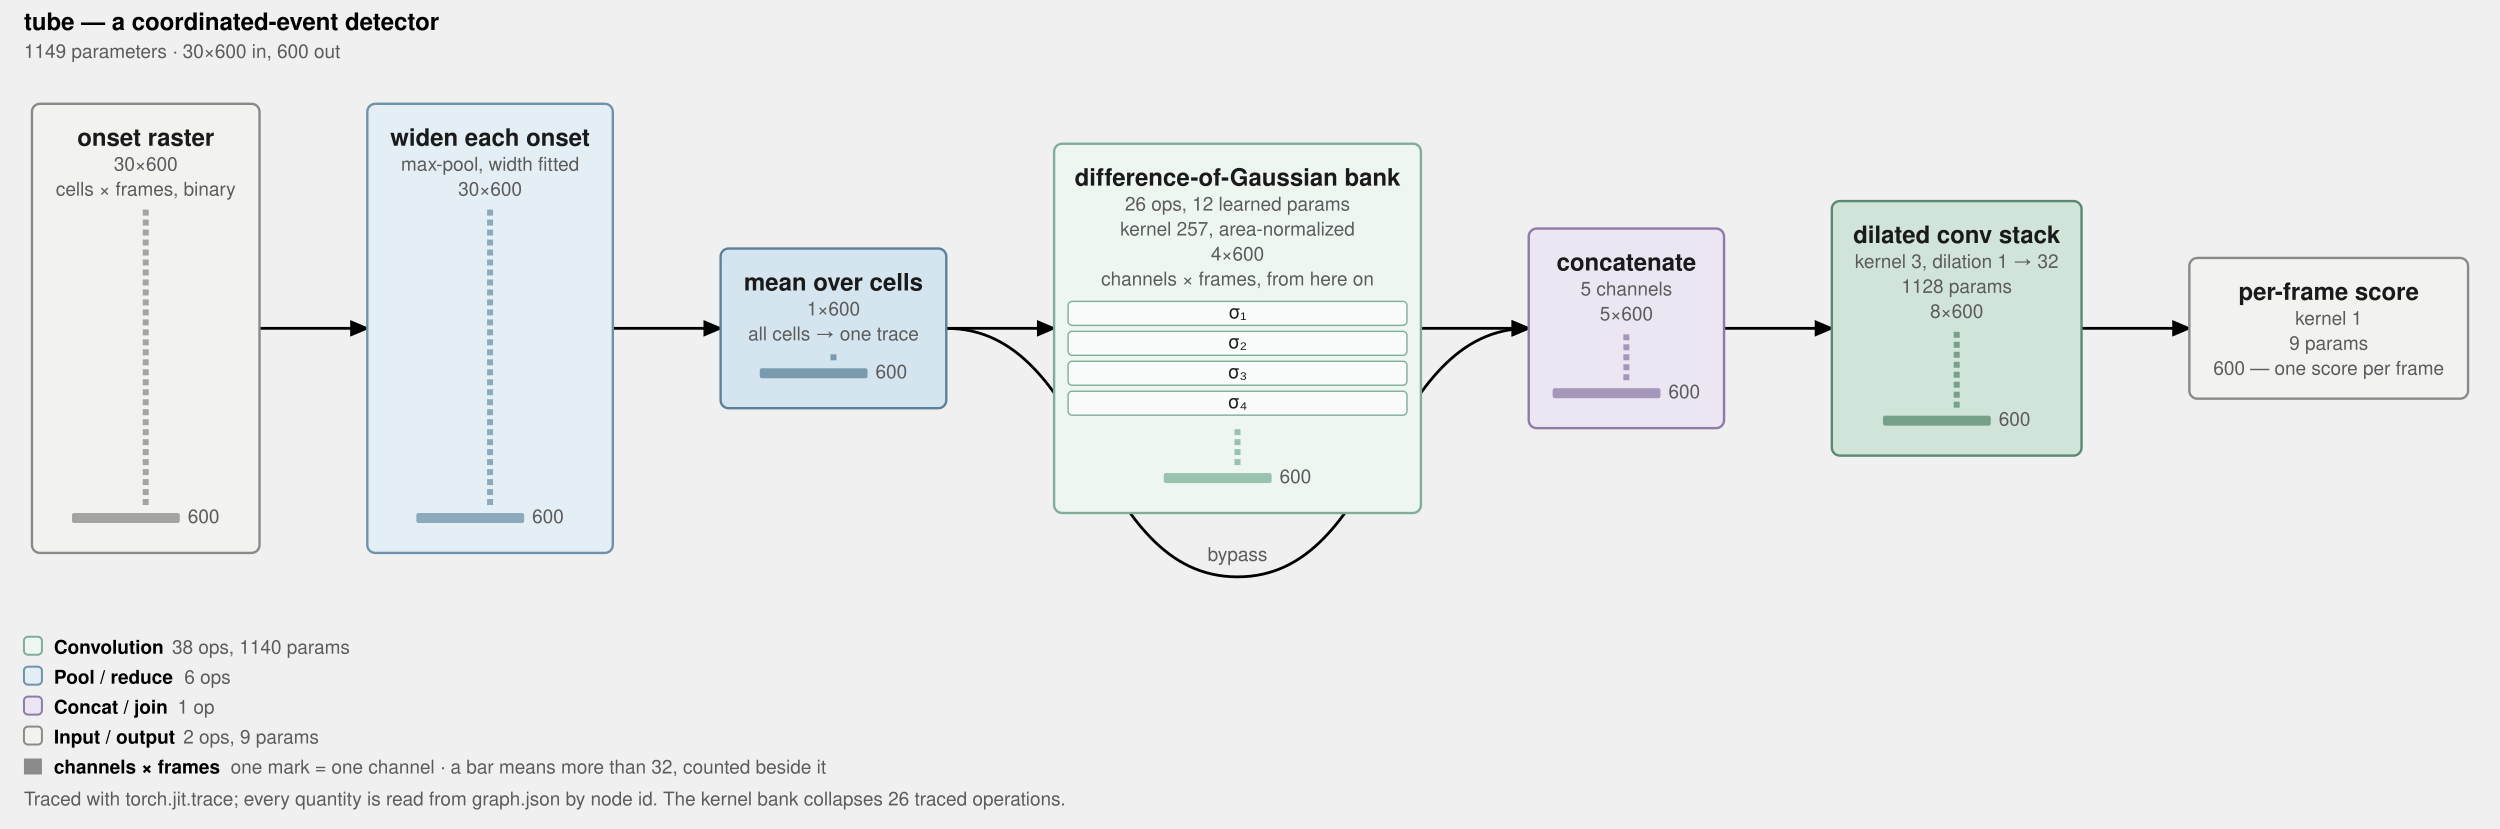
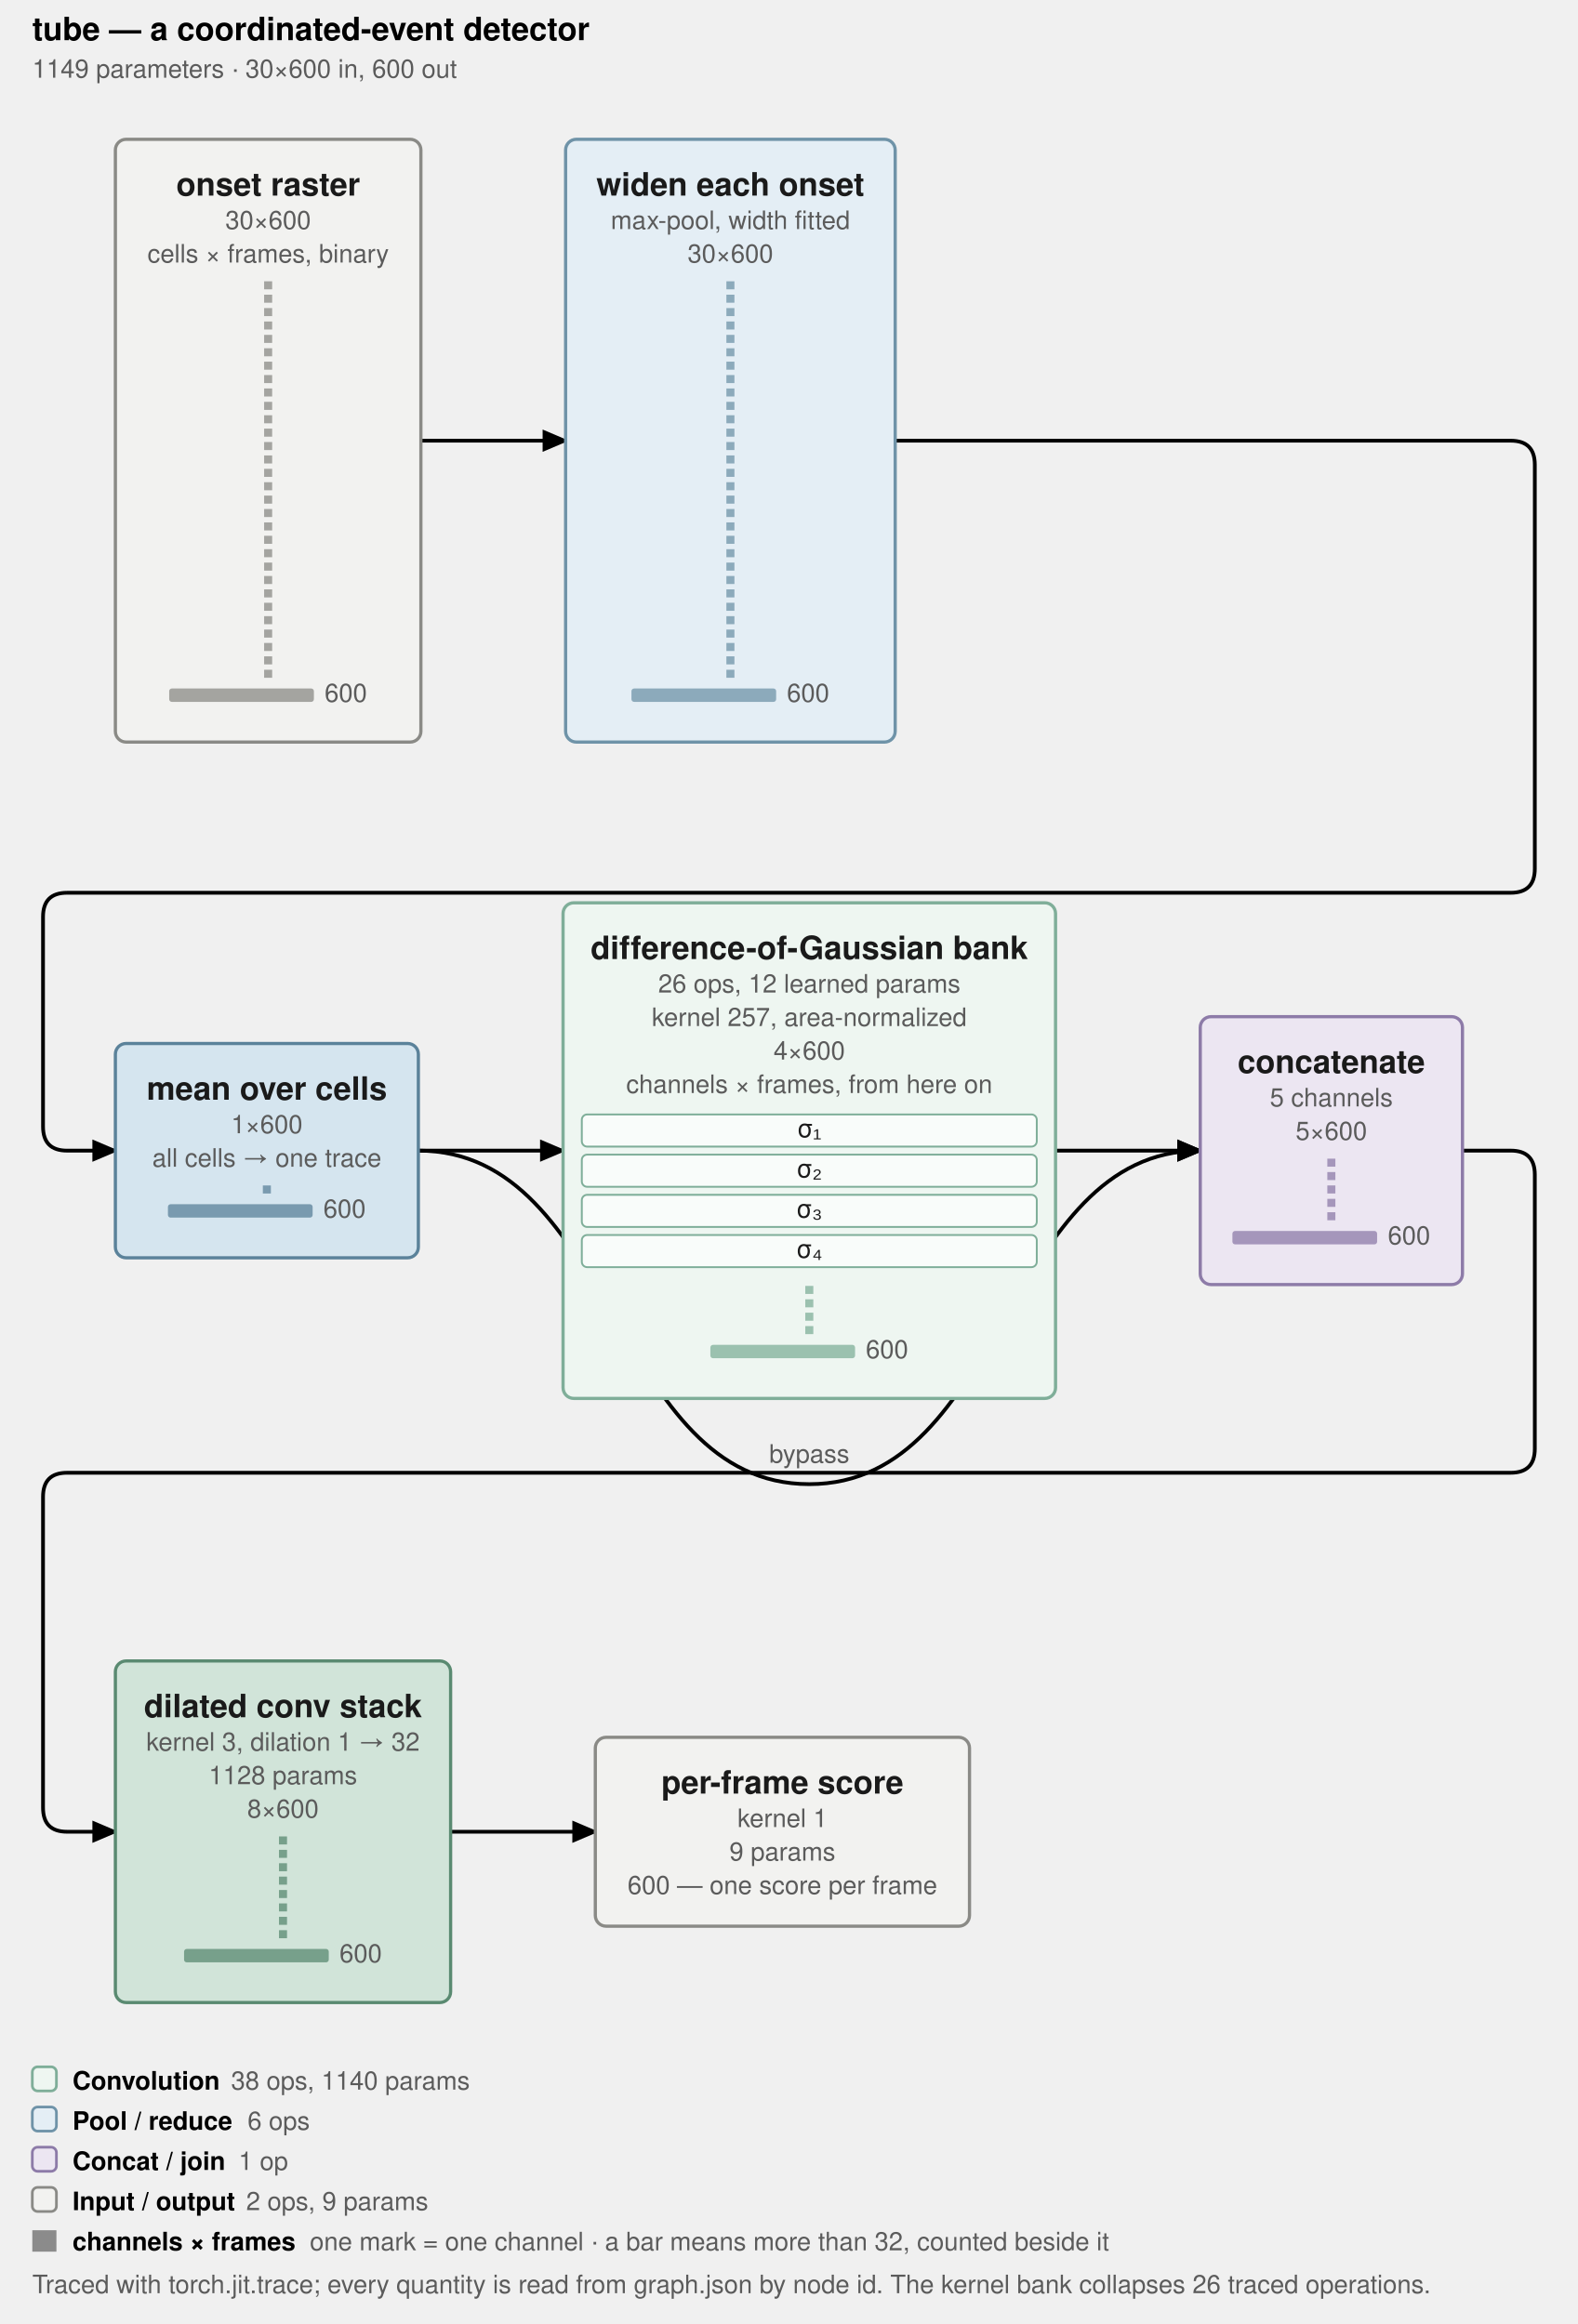
- <svg xmlns="http://www.w3.org/2000/svg" class="draughtsman" role="img" aria-label="tube — a coordinated-event detector" viewBox="0 0 1252.42 414.99" width="1252.42" height="414.99">
+ <svg xmlns="http://www.w3.org/2000/svg" class="draughtsman" role="img" aria-label="tube — a coordinated-event detector" viewBox="0 0 588.69 867.5" width="6in" height="8.84in">
  <defs>
    <marker id="ds-arrow" viewBox="0 0 8 8" refX="7" refY="4" markerWidth="7" markerHeight="7" orient="auto-start-reverse">
      <path d="M0 0.6 L8 4 L0 7.4 Z" style="fill:currentColor" />
    </marker>
  </defs>
  <text class="ds-title" x="12" y="15" style="font-family:'Helvetica Neue', Helvetica, Arial, sans-serif;font-size:12.0px;font-weight:600;fill:currentColor">tube — a coordinated-event detector</text>
  <text class="ds-subtitle" x="12" y="29" style="font-family:'Helvetica Neue', Helvetica, Arial, sans-serif;font-size:9.5px;fill:currentColor;opacity:0.62">1149 parameters · 30×600 in, 600 out</text>
  <g class="ds-body" transform="translate(0 36)">
-     <path class="ds-edge ds-edge-solid" data-from="raster" data-to="widen" d="M130.01 128.5 C157.01 128.5 157.01 128.5 184.01 128.5" style="fill:none;stroke:currentColor;stroke-width:1.4" marker-end="url(#ds-arrow)" />
-     <path class="ds-edge ds-edge-solid" data-from="widen" data-to="mean" d="M307 128.5 C334 128.5 334 128.5 361 128.5" style="fill:none;stroke:currentColor;stroke-width:1.4" marker-end="url(#ds-arrow)" />
-     <path class="ds-edge ds-edge-solid" data-from="mean" data-to="concat" d="M474.06 128.5 C547.01 128.5 547.01 252.99 619.95 252.99 C692.9 252.99 692.9 128.49 765.84 128.49" style="fill:none;stroke:currentColor;stroke-width:1.4" marker-end="url(#ds-arrow)" />
-     <text class="ds-edge-label" x="619.96" y="244.99" text-anchor="middle" style="font-family:'Helvetica Neue', Helvetica, Arial, sans-serif;font-size:9.5px;fill:currentColor;opacity:0.62">bypass</text>
-     <path class="ds-edge ds-edge-solid" data-from="mean" data-to="dog" d="M474.06 128.5 C501.07 128.5 501.07 128.49 528.07 128.49" style="fill:none;stroke:currentColor;stroke-width:1.4" marker-end="url(#ds-arrow)" />
-     <path class="ds-edge ds-edge-solid" data-from="dog" data-to="concat" d="M711.84 128.49 C738.84 128.49 738.84 128.49 765.84 128.49" style="fill:none;stroke:currentColor;stroke-width:1.4" marker-end="url(#ds-arrow)" />
-     <path class="ds-edge ds-edge-solid" data-from="concat" data-to="head" d="M863.69 128.49 C890.69 128.49 890.69 128.48 917.69 128.48" style="fill:none;stroke:currentColor;stroke-width:1.4" marker-end="url(#ds-arrow)" />
-     <path class="ds-edge ds-edge-solid" data-from="head" data-to="score" d="M1042.79 128.48 C1069.79 128.48 1069.79 128.48 1096.79 128.48" style="fill:none;stroke:currentColor;stroke-width:1.4" marker-end="url(#ds-arrow)" />
+     <path class="ds-edge ds-edge-solid" data-from="raster" data-to="widen" d="M157.01 128.5 C184.01 128.5 184.01 128.5 211.01 128.5" style="fill:none;stroke:currentColor;stroke-width:1.4" marker-end="url(#ds-arrow)" />
+     <path class="ds-edge ds-edge-solid" data-from="widen" data-to="mean" d="M334 128.5 L563.69 128.5 Q572.69 128.5 572.69 137.5 L572.69 288.25 Q572.69 297.25 563.69 297.25 L25 297.25 Q16 297.25 16 306.25 L16 384.51 Q16 393.51 25 393.51 L43 393.51" style="fill:none;stroke:currentColor;stroke-width:1.4" marker-end="url(#ds-arrow)" />
+     <path class="ds-edge ds-edge-solid" data-from="mean" data-to="concat" d="M156.06 393.51 C229.01 393.51 229.01 518 301.95 518 C374.9 518 374.9 393.5 447.84 393.5" style="fill:none;stroke:currentColor;stroke-width:1.4" marker-end="url(#ds-arrow)" />
+     <text class="ds-edge-label" x="301.96" y="510" text-anchor="middle" style="font-family:'Helvetica Neue', Helvetica, Arial, sans-serif;font-size:9.5px;fill:currentColor;opacity:0.62">bypass</text>
+     <path class="ds-edge ds-edge-solid" data-from="mean" data-to="dog" d="M156.06 393.51 C183.06 393.51 183.06 393.5 210.06 393.5" style="fill:none;stroke:currentColor;stroke-width:1.4" marker-end="url(#ds-arrow)" />
+     <path class="ds-edge ds-edge-solid" data-from="dog" data-to="concat" d="M393.84 393.5 C420.84 393.5 420.84 393.5 447.84 393.5" style="fill:none;stroke:currentColor;stroke-width:1.4" marker-end="url(#ds-arrow)" />
+     <path class="ds-edge ds-edge-solid" data-from="concat" data-to="head" d="M545.69 393.5 L563.69 393.5 Q572.69 393.5 572.69 402.5 L572.69 504.75 Q572.69 513.75 563.69 513.75 L25 513.75 Q16 513.75 16 522.75 L16 638.75 Q16 647.75 25 647.75 L43 647.75" style="fill:none;stroke:currentColor;stroke-width:1.4" marker-end="url(#ds-arrow)" />
+     <path class="ds-edge ds-edge-solid" data-from="head" data-to="score" d="M168.1 647.75 C195.1 647.75 195.1 647.75 222.1 647.75" style="fill:none;stroke:currentColor;stroke-width:1.4" marker-end="url(#ds-arrow)" />
    <g class="ds-stage ds-kind-input" data-stage="raster">
-       <rect x="16" y="16" width="114.01" height="225" rx="4" style="fill:#f2f2f0;stroke:#8a8a86;stroke-width:1.2" />
-       <text x="73.01" y="37" text-anchor="middle" style="font-family:'Helvetica Neue', Helvetica, Arial, sans-serif;font-size:12.0px;font-weight:600;fill:#1a1a1a">onset raster</text>
-       <text x="73.01" y="49.5" text-anchor="middle" style="font-family:'Helvetica Neue', Helvetica, Arial, sans-serif;font-size:9.5px;fill:#5b5b5b">30×600</text>
-       <text x="73.01" y="62" text-anchor="middle" style="font-family:'Helvetica Neue', Helvetica, Arial, sans-serif;font-size:9.5px;fill:#5b5b5b">cells × frames, binary</text>
-       <rect class="ds-mark" x="71.51" y="69" width="3" height="3" style="fill:#8a8a86;fill-opacity:0.75" />
-       <rect class="ds-mark" x="71.51" y="74" width="3" height="3" style="fill:#8a8a86;fill-opacity:0.75" />
-       <rect class="ds-mark" x="71.51" y="79" width="3" height="3" style="fill:#8a8a86;fill-opacity:0.75" />
-       <rect class="ds-mark" x="71.51" y="84" width="3" height="3" style="fill:#8a8a86;fill-opacity:0.75" />
-       <rect class="ds-mark" x="71.51" y="89" width="3" height="3" style="fill:#8a8a86;fill-opacity:0.75" />
-       <rect class="ds-mark" x="71.51" y="94" width="3" height="3" style="fill:#8a8a86;fill-opacity:0.75" />
-       <rect class="ds-mark" x="71.51" y="99" width="3" height="3" style="fill:#8a8a86;fill-opacity:0.75" />
-       <rect class="ds-mark" x="71.51" y="104" width="3" height="3" style="fill:#8a8a86;fill-opacity:0.75" />
-       <rect class="ds-mark" x="71.51" y="109" width="3" height="3" style="fill:#8a8a86;fill-opacity:0.75" />
-       <rect class="ds-mark" x="71.51" y="114" width="3" height="3" style="fill:#8a8a86;fill-opacity:0.75" />
-       <rect class="ds-mark" x="71.51" y="119" width="3" height="3" style="fill:#8a8a86;fill-opacity:0.75" />
-       <rect class="ds-mark" x="71.51" y="124" width="3" height="3" style="fill:#8a8a86;fill-opacity:0.75" />
-       <rect class="ds-mark" x="71.51" y="129" width="3" height="3" style="fill:#8a8a86;fill-opacity:0.75" />
-       <rect class="ds-mark" x="71.51" y="134" width="3" height="3" style="fill:#8a8a86;fill-opacity:0.75" />
-       <rect class="ds-mark" x="71.51" y="139" width="3" height="3" style="fill:#8a8a86;fill-opacity:0.75" />
-       <rect class="ds-mark" x="71.51" y="144" width="3" height="3" style="fill:#8a8a86;fill-opacity:0.75" />
-       <rect class="ds-mark" x="71.51" y="149" width="3" height="3" style="fill:#8a8a86;fill-opacity:0.75" />
-       <rect class="ds-mark" x="71.51" y="154" width="3" height="3" style="fill:#8a8a86;fill-opacity:0.75" />
-       <rect class="ds-mark" x="71.51" y="159" width="3" height="3" style="fill:#8a8a86;fill-opacity:0.75" />
-       <rect class="ds-mark" x="71.51" y="164" width="3" height="3" style="fill:#8a8a86;fill-opacity:0.75" />
-       <rect class="ds-mark" x="71.51" y="169" width="3" height="3" style="fill:#8a8a86;fill-opacity:0.75" />
-       <rect class="ds-mark" x="71.51" y="174" width="3" height="3" style="fill:#8a8a86;fill-opacity:0.75" />
-       <rect class="ds-mark" x="71.51" y="179" width="3" height="3" style="fill:#8a8a86;fill-opacity:0.75" />
-       <rect class="ds-mark" x="71.51" y="184" width="3" height="3" style="fill:#8a8a86;fill-opacity:0.75" />
-       <rect class="ds-mark" x="71.51" y="189" width="3" height="3" style="fill:#8a8a86;fill-opacity:0.75" />
-       <rect class="ds-mark" x="71.51" y="194" width="3" height="3" style="fill:#8a8a86;fill-opacity:0.75" />
-       <rect class="ds-mark" x="71.51" y="199" width="3" height="3" style="fill:#8a8a86;fill-opacity:0.75" />
-       <rect class="ds-mark" x="71.51" y="204" width="3" height="3" style="fill:#8a8a86;fill-opacity:0.75" />
-       <rect class="ds-mark" x="71.51" y="209" width="3" height="3" style="fill:#8a8a86;fill-opacity:0.75" />
-       <rect class="ds-mark" x="71.51" y="214" width="3" height="3" style="fill:#8a8a86;fill-opacity:0.75" />
-       <rect class="ds-mark-bar" x="36.08" y="221" width="54" height="5" rx="1" style="fill:#8a8a86;fill-opacity:0.75" />
-       <text class="ds-mark-count" x="94.08" y="226" style="font-family:'Helvetica Neue', Helvetica, Arial, sans-serif;font-size:9.5px;fill:#5b5b5b">600</text>
+       <rect x="43" y="16" width="114.01" height="225" rx="4" style="fill:#f2f2f0;stroke:#8a8a86;stroke-width:1.2" />
+       <text x="100.01" y="37" text-anchor="middle" style="font-family:'Helvetica Neue', Helvetica, Arial, sans-serif;font-size:12.0px;font-weight:600;fill:#1a1a1a">onset raster</text>
+       <text x="100.01" y="49.5" text-anchor="middle" style="font-family:'Helvetica Neue', Helvetica, Arial, sans-serif;font-size:9.5px;fill:#5b5b5b">30×600</text>
+       <text x="100.01" y="62" text-anchor="middle" style="font-family:'Helvetica Neue', Helvetica, Arial, sans-serif;font-size:9.5px;fill:#5b5b5b">cells × frames, binary</text>
+       <rect class="ds-mark" x="98.51" y="69" width="3" height="3" style="fill:#8a8a86;fill-opacity:0.75" />
+       <rect class="ds-mark" x="98.51" y="74" width="3" height="3" style="fill:#8a8a86;fill-opacity:0.75" />
+       <rect class="ds-mark" x="98.51" y="79" width="3" height="3" style="fill:#8a8a86;fill-opacity:0.75" />
+       <rect class="ds-mark" x="98.51" y="84" width="3" height="3" style="fill:#8a8a86;fill-opacity:0.75" />
+       <rect class="ds-mark" x="98.51" y="89" width="3" height="3" style="fill:#8a8a86;fill-opacity:0.75" />
+       <rect class="ds-mark" x="98.51" y="94" width="3" height="3" style="fill:#8a8a86;fill-opacity:0.75" />
+       <rect class="ds-mark" x="98.51" y="99" width="3" height="3" style="fill:#8a8a86;fill-opacity:0.75" />
+       <rect class="ds-mark" x="98.51" y="104" width="3" height="3" style="fill:#8a8a86;fill-opacity:0.75" />
+       <rect class="ds-mark" x="98.51" y="109" width="3" height="3" style="fill:#8a8a86;fill-opacity:0.75" />
+       <rect class="ds-mark" x="98.51" y="114" width="3" height="3" style="fill:#8a8a86;fill-opacity:0.75" />
+       <rect class="ds-mark" x="98.51" y="119" width="3" height="3" style="fill:#8a8a86;fill-opacity:0.75" />
+       <rect class="ds-mark" x="98.51" y="124" width="3" height="3" style="fill:#8a8a86;fill-opacity:0.75" />
+       <rect class="ds-mark" x="98.51" y="129" width="3" height="3" style="fill:#8a8a86;fill-opacity:0.75" />
+       <rect class="ds-mark" x="98.51" y="134" width="3" height="3" style="fill:#8a8a86;fill-opacity:0.75" />
+       <rect class="ds-mark" x="98.51" y="139" width="3" height="3" style="fill:#8a8a86;fill-opacity:0.75" />
+       <rect class="ds-mark" x="98.51" y="144" width="3" height="3" style="fill:#8a8a86;fill-opacity:0.75" />
+       <rect class="ds-mark" x="98.51" y="149" width="3" height="3" style="fill:#8a8a86;fill-opacity:0.75" />
+       <rect class="ds-mark" x="98.51" y="154" width="3" height="3" style="fill:#8a8a86;fill-opacity:0.75" />
+       <rect class="ds-mark" x="98.51" y="159" width="3" height="3" style="fill:#8a8a86;fill-opacity:0.75" />
+       <rect class="ds-mark" x="98.51" y="164" width="3" height="3" style="fill:#8a8a86;fill-opacity:0.75" />
+       <rect class="ds-mark" x="98.51" y="169" width="3" height="3" style="fill:#8a8a86;fill-opacity:0.75" />
+       <rect class="ds-mark" x="98.51" y="174" width="3" height="3" style="fill:#8a8a86;fill-opacity:0.75" />
+       <rect class="ds-mark" x="98.51" y="179" width="3" height="3" style="fill:#8a8a86;fill-opacity:0.75" />
+       <rect class="ds-mark" x="98.51" y="184" width="3" height="3" style="fill:#8a8a86;fill-opacity:0.75" />
+       <rect class="ds-mark" x="98.51" y="189" width="3" height="3" style="fill:#8a8a86;fill-opacity:0.75" />
+       <rect class="ds-mark" x="98.51" y="194" width="3" height="3" style="fill:#8a8a86;fill-opacity:0.75" />
+       <rect class="ds-mark" x="98.51" y="199" width="3" height="3" style="fill:#8a8a86;fill-opacity:0.75" />
+       <rect class="ds-mark" x="98.51" y="204" width="3" height="3" style="fill:#8a8a86;fill-opacity:0.75" />
+       <rect class="ds-mark" x="98.51" y="209" width="3" height="3" style="fill:#8a8a86;fill-opacity:0.75" />
+       <rect class="ds-mark" x="98.51" y="214" width="3" height="3" style="fill:#8a8a86;fill-opacity:0.75" />
+       <rect class="ds-mark-bar" x="63.08" y="221" width="54" height="5" rx="1" style="fill:#8a8a86;fill-opacity:0.75" />
+       <text class="ds-mark-count" x="121.08" y="226" style="font-family:'Helvetica Neue', Helvetica, Arial, sans-serif;font-size:9.5px;fill:#5b5b5b">600</text>
    </g>
    <g class="ds-stage ds-kind-pool" data-stage="widen">
-       <rect x="184.01" y="16" width="122.99" height="225" rx="4" style="fill:#e4eef5;stroke:#6f93a8;stroke-width:1.2" />
-       <text x="245.51" y="37" text-anchor="middle" style="font-family:'Helvetica Neue', Helvetica, Arial, sans-serif;font-size:12.0px;font-weight:600;fill:#1a1a1a">widen each onset</text>
-       <text x="245.51" y="49.5" text-anchor="middle" style="font-family:'Helvetica Neue', Helvetica, Arial, sans-serif;font-size:9.5px;fill:#5b5b5b">max-pool, width fitted</text>
-       <text x="245.51" y="62" text-anchor="middle" style="font-family:'Helvetica Neue', Helvetica, Arial, sans-serif;font-size:9.5px;fill:#5b5b5b">30×600</text>
-       <rect class="ds-mark" x="244.01" y="69" width="3" height="3" style="fill:#6f93a8;fill-opacity:0.75" />
-       <rect class="ds-mark" x="244.01" y="74" width="3" height="3" style="fill:#6f93a8;fill-opacity:0.75" />
-       <rect class="ds-mark" x="244.01" y="79" width="3" height="3" style="fill:#6f93a8;fill-opacity:0.75" />
-       <rect class="ds-mark" x="244.01" y="84" width="3" height="3" style="fill:#6f93a8;fill-opacity:0.75" />
-       <rect class="ds-mark" x="244.01" y="89" width="3" height="3" style="fill:#6f93a8;fill-opacity:0.75" />
-       <rect class="ds-mark" x="244.01" y="94" width="3" height="3" style="fill:#6f93a8;fill-opacity:0.75" />
-       <rect class="ds-mark" x="244.01" y="99" width="3" height="3" style="fill:#6f93a8;fill-opacity:0.75" />
-       <rect class="ds-mark" x="244.01" y="104" width="3" height="3" style="fill:#6f93a8;fill-opacity:0.75" />
-       <rect class="ds-mark" x="244.01" y="109" width="3" height="3" style="fill:#6f93a8;fill-opacity:0.75" />
-       <rect class="ds-mark" x="244.01" y="114" width="3" height="3" style="fill:#6f93a8;fill-opacity:0.75" />
-       <rect class="ds-mark" x="244.01" y="119" width="3" height="3" style="fill:#6f93a8;fill-opacity:0.75" />
-       <rect class="ds-mark" x="244.01" y="124" width="3" height="3" style="fill:#6f93a8;fill-opacity:0.75" />
-       <rect class="ds-mark" x="244.01" y="129" width="3" height="3" style="fill:#6f93a8;fill-opacity:0.75" />
-       <rect class="ds-mark" x="244.01" y="134" width="3" height="3" style="fill:#6f93a8;fill-opacity:0.75" />
-       <rect class="ds-mark" x="244.01" y="139" width="3" height="3" style="fill:#6f93a8;fill-opacity:0.75" />
-       <rect class="ds-mark" x="244.01" y="144" width="3" height="3" style="fill:#6f93a8;fill-opacity:0.75" />
-       <rect class="ds-mark" x="244.01" y="149" width="3" height="3" style="fill:#6f93a8;fill-opacity:0.75" />
-       <rect class="ds-mark" x="244.01" y="154" width="3" height="3" style="fill:#6f93a8;fill-opacity:0.75" />
-       <rect class="ds-mark" x="244.01" y="159" width="3" height="3" style="fill:#6f93a8;fill-opacity:0.75" />
-       <rect class="ds-mark" x="244.01" y="164" width="3" height="3" style="fill:#6f93a8;fill-opacity:0.75" />
-       <rect class="ds-mark" x="244.01" y="169" width="3" height="3" style="fill:#6f93a8;fill-opacity:0.75" />
-       <rect class="ds-mark" x="244.01" y="174" width="3" height="3" style="fill:#6f93a8;fill-opacity:0.75" />
-       <rect class="ds-mark" x="244.01" y="179" width="3" height="3" style="fill:#6f93a8;fill-opacity:0.75" />
-       <rect class="ds-mark" x="244.01" y="184" width="3" height="3" style="fill:#6f93a8;fill-opacity:0.75" />
-       <rect class="ds-mark" x="244.01" y="189" width="3" height="3" style="fill:#6f93a8;fill-opacity:0.75" />
-       <rect class="ds-mark" x="244.01" y="194" width="3" height="3" style="fill:#6f93a8;fill-opacity:0.75" />
-       <rect class="ds-mark" x="244.01" y="199" width="3" height="3" style="fill:#6f93a8;fill-opacity:0.75" />
-       <rect class="ds-mark" x="244.01" y="204" width="3" height="3" style="fill:#6f93a8;fill-opacity:0.75" />
-       <rect class="ds-mark" x="244.01" y="209" width="3" height="3" style="fill:#6f93a8;fill-opacity:0.75" />
-       <rect class="ds-mark" x="244.01" y="214" width="3" height="3" style="fill:#6f93a8;fill-opacity:0.75" />
-       <rect class="ds-mark-bar" x="208.58" y="221" width="54" height="5" rx="1" style="fill:#6f93a8;fill-opacity:0.75" />
-       <text class="ds-mark-count" x="266.58" y="226" style="font-family:'Helvetica Neue', Helvetica, Arial, sans-serif;font-size:9.5px;fill:#5b5b5b">600</text>
+       <rect x="211.01" y="16" width="122.99" height="225" rx="4" style="fill:#e4eef5;stroke:#6f93a8;stroke-width:1.2" />
+       <text x="272.51" y="37" text-anchor="middle" style="font-family:'Helvetica Neue', Helvetica, Arial, sans-serif;font-size:12.0px;font-weight:600;fill:#1a1a1a">widen each onset</text>
+       <text x="272.51" y="49.5" text-anchor="middle" style="font-family:'Helvetica Neue', Helvetica, Arial, sans-serif;font-size:9.5px;fill:#5b5b5b">max-pool, width fitted</text>
+       <text x="272.51" y="62" text-anchor="middle" style="font-family:'Helvetica Neue', Helvetica, Arial, sans-serif;font-size:9.5px;fill:#5b5b5b">30×600</text>
+       <rect class="ds-mark" x="271.01" y="69" width="3" height="3" style="fill:#6f93a8;fill-opacity:0.75" />
+       <rect class="ds-mark" x="271.01" y="74" width="3" height="3" style="fill:#6f93a8;fill-opacity:0.75" />
+       <rect class="ds-mark" x="271.01" y="79" width="3" height="3" style="fill:#6f93a8;fill-opacity:0.75" />
+       <rect class="ds-mark" x="271.01" y="84" width="3" height="3" style="fill:#6f93a8;fill-opacity:0.75" />
+       <rect class="ds-mark" x="271.01" y="89" width="3" height="3" style="fill:#6f93a8;fill-opacity:0.75" />
+       <rect class="ds-mark" x="271.01" y="94" width="3" height="3" style="fill:#6f93a8;fill-opacity:0.75" />
+       <rect class="ds-mark" x="271.01" y="99" width="3" height="3" style="fill:#6f93a8;fill-opacity:0.75" />
+       <rect class="ds-mark" x="271.01" y="104" width="3" height="3" style="fill:#6f93a8;fill-opacity:0.75" />
+       <rect class="ds-mark" x="271.01" y="109" width="3" height="3" style="fill:#6f93a8;fill-opacity:0.75" />
+       <rect class="ds-mark" x="271.01" y="114" width="3" height="3" style="fill:#6f93a8;fill-opacity:0.75" />
+       <rect class="ds-mark" x="271.01" y="119" width="3" height="3" style="fill:#6f93a8;fill-opacity:0.75" />
+       <rect class="ds-mark" x="271.01" y="124" width="3" height="3" style="fill:#6f93a8;fill-opacity:0.75" />
+       <rect class="ds-mark" x="271.01" y="129" width="3" height="3" style="fill:#6f93a8;fill-opacity:0.75" />
+       <rect class="ds-mark" x="271.01" y="134" width="3" height="3" style="fill:#6f93a8;fill-opacity:0.75" />
+       <rect class="ds-mark" x="271.01" y="139" width="3" height="3" style="fill:#6f93a8;fill-opacity:0.75" />
+       <rect class="ds-mark" x="271.01" y="144" width="3" height="3" style="fill:#6f93a8;fill-opacity:0.75" />
+       <rect class="ds-mark" x="271.01" y="149" width="3" height="3" style="fill:#6f93a8;fill-opacity:0.75" />
+       <rect class="ds-mark" x="271.01" y="154" width="3" height="3" style="fill:#6f93a8;fill-opacity:0.75" />
+       <rect class="ds-mark" x="271.01" y="159" width="3" height="3" style="fill:#6f93a8;fill-opacity:0.75" />
+       <rect class="ds-mark" x="271.01" y="164" width="3" height="3" style="fill:#6f93a8;fill-opacity:0.75" />
+       <rect class="ds-mark" x="271.01" y="169" width="3" height="3" style="fill:#6f93a8;fill-opacity:0.75" />
+       <rect class="ds-mark" x="271.01" y="174" width="3" height="3" style="fill:#6f93a8;fill-opacity:0.75" />
+       <rect class="ds-mark" x="271.01" y="179" width="3" height="3" style="fill:#6f93a8;fill-opacity:0.75" />
+       <rect class="ds-mark" x="271.01" y="184" width="3" height="3" style="fill:#6f93a8;fill-opacity:0.75" />
+       <rect class="ds-mark" x="271.01" y="189" width="3" height="3" style="fill:#6f93a8;fill-opacity:0.75" />
+       <rect class="ds-mark" x="271.01" y="194" width="3" height="3" style="fill:#6f93a8;fill-opacity:0.75" />
+       <rect class="ds-mark" x="271.01" y="199" width="3" height="3" style="fill:#6f93a8;fill-opacity:0.75" />
+       <rect class="ds-mark" x="271.01" y="204" width="3" height="3" style="fill:#6f93a8;fill-opacity:0.75" />
+       <rect class="ds-mark" x="271.01" y="209" width="3" height="3" style="fill:#6f93a8;fill-opacity:0.75" />
+       <rect class="ds-mark" x="271.01" y="214" width="3" height="3" style="fill:#6f93a8;fill-opacity:0.75" />
+       <rect class="ds-mark-bar" x="235.58" y="221" width="54" height="5" rx="1" style="fill:#6f93a8;fill-opacity:0.75" />
+       <text class="ds-mark-count" x="293.58" y="226" style="font-family:'Helvetica Neue', Helvetica, Arial, sans-serif;font-size:9.5px;fill:#5b5b5b">600</text>
    </g>
    <g class="ds-stage ds-kind-reduce" data-stage="mean">
-       <rect x="361" y="88.5" width="113.06" height="80" rx="4" style="fill:#d5e5ef;stroke:#5b829a;stroke-width:1.2" />
-       <text x="417.53" y="109.5" text-anchor="middle" style="font-family:'Helvetica Neue', Helvetica, Arial, sans-serif;font-size:12.0px;font-weight:600;fill:#1a1a1a">mean over cells</text>
-       <text x="417.53" y="122" text-anchor="middle" style="font-family:'Helvetica Neue', Helvetica, Arial, sans-serif;font-size:9.5px;fill:#5b5b5b">1×600</text>
-       <text x="417.53" y="134.5" text-anchor="middle" style="font-family:'Helvetica Neue', Helvetica, Arial, sans-serif;font-size:9.5px;fill:#5b5b5b">all cells → one trace</text>
-       <rect class="ds-mark" x="416.03" y="141.5" width="3" height="3" style="fill:#5b829a;fill-opacity:0.75" />
-       <rect class="ds-mark-bar" x="380.61" y="148.5" width="54" height="5" rx="1" style="fill:#5b829a;fill-opacity:0.75" />
-       <text class="ds-mark-count" x="438.61" y="153.5" style="font-family:'Helvetica Neue', Helvetica, Arial, sans-serif;font-size:9.5px;fill:#5b5b5b">600</text>
+       <rect x="43" y="353.51" width="113.06" height="80" rx="4" style="fill:#d5e5ef;stroke:#5b829a;stroke-width:1.2" />
+       <text x="99.53" y="374.51" text-anchor="middle" style="font-family:'Helvetica Neue', Helvetica, Arial, sans-serif;font-size:12.0px;font-weight:600;fill:#1a1a1a">mean over cells</text>
+       <text x="99.53" y="387.01" text-anchor="middle" style="font-family:'Helvetica Neue', Helvetica, Arial, sans-serif;font-size:9.5px;fill:#5b5b5b">1×600</text>
+       <text x="99.53" y="399.51" text-anchor="middle" style="font-family:'Helvetica Neue', Helvetica, Arial, sans-serif;font-size:9.5px;fill:#5b5b5b">all cells → one trace</text>
+       <rect class="ds-mark" x="98.03" y="406.51" width="3" height="3" style="fill:#5b829a;fill-opacity:0.75" />
+       <rect class="ds-mark-bar" x="62.61" y="413.51" width="54" height="5" rx="1" style="fill:#5b829a;fill-opacity:0.75" />
+       <text class="ds-mark-count" x="120.61" y="418.51" style="font-family:'Helvetica Neue', Helvetica, Arial, sans-serif;font-size:9.5px;fill:#5b5b5b">600</text>
    </g>
    <g class="ds-stage ds-kind-kernel" data-stage="dog">
-       <rect x="528.07" y="35.99" width="183.78" height="185" rx="4" style="fill:#eef6f1;stroke:#7fae99;stroke-width:1.2" />
-       <text x="619.95" y="56.99" text-anchor="middle" style="font-family:'Helvetica Neue', Helvetica, Arial, sans-serif;font-size:12.0px;font-weight:600;fill:#1a1a1a">difference-of-Gaussian bank</text>
-       <text x="619.95" y="69.49" text-anchor="middle" style="font-family:'Helvetica Neue', Helvetica, Arial, sans-serif;font-size:9.5px;fill:#5b5b5b">26 ops, 12 learned params</text>
-       <text x="619.95" y="81.99" text-anchor="middle" style="font-family:'Helvetica Neue', Helvetica, Arial, sans-serif;font-size:9.5px;fill:#5b5b5b">kernel 257, area-normalized</text>
-       <text x="619.95" y="94.49" text-anchor="middle" style="font-family:'Helvetica Neue', Helvetica, Arial, sans-serif;font-size:9.5px;fill:#5b5b5b">4×600</text>
-       <text x="619.95" y="106.99" text-anchor="middle" style="font-family:'Helvetica Neue', Helvetica, Arial, sans-serif;font-size:9.5px;fill:#5b5b5b">channels × frames, from here on</text>
-       <rect class="ds-lane" x="535.07" y="114.99" width="169.78" height="12" rx="2" style="fill:#ffffff;fill-opacity:0.62;stroke:#7fae99;stroke-width:0.7" />
-       <text x="619.95" y="123.49" text-anchor="middle" style="font-family:'Helvetica Neue', Helvetica, Arial, sans-serif;font-size:9.5px;fill:#1a1a1a">σ₁</text>
-       <rect class="ds-lane" x="535.07" y="129.99" width="169.78" height="12" rx="2" style="fill:#ffffff;fill-opacity:0.62;stroke:#7fae99;stroke-width:0.7" />
-       <text x="619.95" y="138.49" text-anchor="middle" style="font-family:'Helvetica Neue', Helvetica, Arial, sans-serif;font-size:9.5px;fill:#1a1a1a">σ₂</text>
-       <rect class="ds-lane" x="535.07" y="144.99" width="169.78" height="12" rx="2" style="fill:#ffffff;fill-opacity:0.62;stroke:#7fae99;stroke-width:0.7" />
-       <text x="619.95" y="153.49" text-anchor="middle" style="font-family:'Helvetica Neue', Helvetica, Arial, sans-serif;font-size:9.5px;fill:#1a1a1a">σ₃</text>
-       <rect class="ds-lane" x="535.07" y="159.99" width="169.78" height="12" rx="2" style="fill:#ffffff;fill-opacity:0.62;stroke:#7fae99;stroke-width:0.7" />
-       <text x="619.95" y="168.49" text-anchor="middle" style="font-family:'Helvetica Neue', Helvetica, Arial, sans-serif;font-size:9.5px;fill:#1a1a1a">σ₄</text>
-       <rect class="ds-mark" x="618.45" y="178.99" width="3" height="3" style="fill:#7fae99;fill-opacity:0.75" />
-       <rect class="ds-mark" x="618.45" y="183.99" width="3" height="3" style="fill:#7fae99;fill-opacity:0.75" />
-       <rect class="ds-mark" x="618.45" y="188.99" width="3" height="3" style="fill:#7fae99;fill-opacity:0.75" />
-       <rect class="ds-mark" x="618.45" y="193.99" width="3" height="3" style="fill:#7fae99;fill-opacity:0.75" />
-       <rect class="ds-mark-bar" x="583.03" y="200.99" width="54" height="5" rx="1" style="fill:#7fae99;fill-opacity:0.75" />
-       <text class="ds-mark-count" x="641.03" y="205.99" style="font-family:'Helvetica Neue', Helvetica, Arial, sans-serif;font-size:9.5px;fill:#5b5b5b">600</text>
+       <rect x="210.06" y="301" width="183.78" height="185" rx="4" style="fill:#eef6f1;stroke:#7fae99;stroke-width:1.2" />
+       <text x="301.95" y="322" text-anchor="middle" style="font-family:'Helvetica Neue', Helvetica, Arial, sans-serif;font-size:12.0px;font-weight:600;fill:#1a1a1a">difference-of-Gaussian bank</text>
+       <text x="301.95" y="334.5" text-anchor="middle" style="font-family:'Helvetica Neue', Helvetica, Arial, sans-serif;font-size:9.5px;fill:#5b5b5b">26 ops, 12 learned params</text>
+       <text x="301.95" y="347" text-anchor="middle" style="font-family:'Helvetica Neue', Helvetica, Arial, sans-serif;font-size:9.5px;fill:#5b5b5b">kernel 257, area-normalized</text>
+       <text x="301.95" y="359.5" text-anchor="middle" style="font-family:'Helvetica Neue', Helvetica, Arial, sans-serif;font-size:9.5px;fill:#5b5b5b">4×600</text>
+       <text x="301.95" y="372" text-anchor="middle" style="font-family:'Helvetica Neue', Helvetica, Arial, sans-serif;font-size:9.5px;fill:#5b5b5b">channels × frames, from here on</text>
+       <rect class="ds-lane" x="217.06" y="380" width="169.78" height="12" rx="2" style="fill:#ffffff;fill-opacity:0.62;stroke:#7fae99;stroke-width:0.7" />
+       <text x="301.95" y="388.5" text-anchor="middle" style="font-family:'Helvetica Neue', Helvetica, Arial, sans-serif;font-size:9.5px;fill:#1a1a1a">σ₁</text>
+       <rect class="ds-lane" x="217.06" y="395" width="169.78" height="12" rx="2" style="fill:#ffffff;fill-opacity:0.62;stroke:#7fae99;stroke-width:0.7" />
+       <text x="301.95" y="403.5" text-anchor="middle" style="font-family:'Helvetica Neue', Helvetica, Arial, sans-serif;font-size:9.5px;fill:#1a1a1a">σ₂</text>
+       <rect class="ds-lane" x="217.06" y="410" width="169.78" height="12" rx="2" style="fill:#ffffff;fill-opacity:0.62;stroke:#7fae99;stroke-width:0.7" />
+       <text x="301.95" y="418.5" text-anchor="middle" style="font-family:'Helvetica Neue', Helvetica, Arial, sans-serif;font-size:9.5px;fill:#1a1a1a">σ₃</text>
+       <rect class="ds-lane" x="217.06" y="425" width="169.78" height="12" rx="2" style="fill:#ffffff;fill-opacity:0.62;stroke:#7fae99;stroke-width:0.7" />
+       <text x="301.95" y="433.5" text-anchor="middle" style="font-family:'Helvetica Neue', Helvetica, Arial, sans-serif;font-size:9.5px;fill:#1a1a1a">σ₄</text>
+       <rect class="ds-mark" x="300.45" y="444" width="3" height="3" style="fill:#7fae99;fill-opacity:0.75" />
+       <rect class="ds-mark" x="300.45" y="449" width="3" height="3" style="fill:#7fae99;fill-opacity:0.75" />
+       <rect class="ds-mark" x="300.45" y="454" width="3" height="3" style="fill:#7fae99;fill-opacity:0.75" />
+       <rect class="ds-mark" x="300.45" y="459" width="3" height="3" style="fill:#7fae99;fill-opacity:0.75" />
+       <rect class="ds-mark-bar" x="265.03" y="466" width="54" height="5" rx="1" style="fill:#7fae99;fill-opacity:0.75" />
+       <text class="ds-mark-count" x="323.03" y="471" style="font-family:'Helvetica Neue', Helvetica, Arial, sans-serif;font-size:9.5px;fill:#5b5b5b">600</text>
    </g>
    <g class="ds-stage ds-kind-concat" data-stage="concat">
-       <rect x="765.84" y="78.49" width="97.85" height="100" rx="4" style="fill:#ece6f2;stroke:#8d7ba8;stroke-width:1.2" />
-       <text x="814.76" y="99.49" text-anchor="middle" style="font-family:'Helvetica Neue', Helvetica, Arial, sans-serif;font-size:12.0px;font-weight:600;fill:#1a1a1a">concatenate</text>
-       <text x="814.76" y="111.99" text-anchor="middle" style="font-family:'Helvetica Neue', Helvetica, Arial, sans-serif;font-size:9.5px;fill:#5b5b5b">5 channels</text>
-       <text x="814.76" y="124.49" text-anchor="middle" style="font-family:'Helvetica Neue', Helvetica, Arial, sans-serif;font-size:9.5px;fill:#5b5b5b">5×600</text>
-       <rect class="ds-mark" x="813.26" y="131.49" width="3" height="3" style="fill:#8d7ba8;fill-opacity:0.75" />
-       <rect class="ds-mark" x="813.26" y="136.49" width="3" height="3" style="fill:#8d7ba8;fill-opacity:0.75" />
-       <rect class="ds-mark" x="813.26" y="141.49" width="3" height="3" style="fill:#8d7ba8;fill-opacity:0.75" />
-       <rect class="ds-mark" x="813.26" y="146.49" width="3" height="3" style="fill:#8d7ba8;fill-opacity:0.75" />
-       <rect class="ds-mark" x="813.26" y="151.49" width="3" height="3" style="fill:#8d7ba8;fill-opacity:0.75" />
-       <rect class="ds-mark-bar" x="777.84" y="158.49" width="54" height="5" rx="1" style="fill:#8d7ba8;fill-opacity:0.75" />
-       <text class="ds-mark-count" x="835.84" y="163.49" style="font-family:'Helvetica Neue', Helvetica, Arial, sans-serif;font-size:9.5px;fill:#5b5b5b">600</text>
+       <rect x="447.84" y="343.5" width="97.85" height="100" rx="4" style="fill:#ece6f2;stroke:#8d7ba8;stroke-width:1.2" />
+       <text x="496.76" y="364.5" text-anchor="middle" style="font-family:'Helvetica Neue', Helvetica, Arial, sans-serif;font-size:12.0px;font-weight:600;fill:#1a1a1a">concatenate</text>
+       <text x="496.76" y="377" text-anchor="middle" style="font-family:'Helvetica Neue', Helvetica, Arial, sans-serif;font-size:9.5px;fill:#5b5b5b">5 channels</text>
+       <text x="496.76" y="389.5" text-anchor="middle" style="font-family:'Helvetica Neue', Helvetica, Arial, sans-serif;font-size:9.5px;fill:#5b5b5b">5×600</text>
+       <rect class="ds-mark" x="495.26" y="396.5" width="3" height="3" style="fill:#8d7ba8;fill-opacity:0.75" />
+       <rect class="ds-mark" x="495.26" y="401.5" width="3" height="3" style="fill:#8d7ba8;fill-opacity:0.75" />
+       <rect class="ds-mark" x="495.26" y="406.5" width="3" height="3" style="fill:#8d7ba8;fill-opacity:0.75" />
+       <rect class="ds-mark" x="495.26" y="411.5" width="3" height="3" style="fill:#8d7ba8;fill-opacity:0.75" />
+       <rect class="ds-mark" x="495.26" y="416.5" width="3" height="3" style="fill:#8d7ba8;fill-opacity:0.75" />
+       <rect class="ds-mark-bar" x="459.84" y="423.5" width="54" height="5" rx="1" style="fill:#8d7ba8;fill-opacity:0.75" />
+       <text class="ds-mark-count" x="517.84" y="428.5" style="font-family:'Helvetica Neue', Helvetica, Arial, sans-serif;font-size:9.5px;fill:#5b5b5b">600</text>
    </g>
    <g class="ds-stage ds-kind-stack" data-stage="head">
-       <rect x="917.69" y="64.73" width="125.1" height="127.5" rx="4" style="fill:#d1e4d9;stroke:#5a8a71;stroke-width:1.2" />
-       <text x="980.24" y="85.73" text-anchor="middle" style="font-family:'Helvetica Neue', Helvetica, Arial, sans-serif;font-size:12.0px;font-weight:600;fill:#1a1a1a">dilated conv stack</text>
-       <text x="980.24" y="98.23" text-anchor="middle" style="font-family:'Helvetica Neue', Helvetica, Arial, sans-serif;font-size:9.5px;fill:#5b5b5b">kernel 3, dilation 1 → 32</text>
-       <text x="980.24" y="110.73" text-anchor="middle" style="font-family:'Helvetica Neue', Helvetica, Arial, sans-serif;font-size:9.5px;fill:#5b5b5b">1128 params</text>
-       <text x="980.24" y="123.23" text-anchor="middle" style="font-family:'Helvetica Neue', Helvetica, Arial, sans-serif;font-size:9.5px;fill:#5b5b5b">8×600</text>
-       <rect class="ds-mark" x="978.74" y="130.23" width="3" height="3" style="fill:#5a8a71;fill-opacity:0.75" />
-       <rect class="ds-mark" x="978.74" y="135.23" width="3" height="3" style="fill:#5a8a71;fill-opacity:0.75" />
-       <rect class="ds-mark" x="978.74" y="140.23" width="3" height="3" style="fill:#5a8a71;fill-opacity:0.75" />
-       <rect class="ds-mark" x="978.74" y="145.23" width="3" height="3" style="fill:#5a8a71;fill-opacity:0.75" />
-       <rect class="ds-mark" x="978.74" y="150.23" width="3" height="3" style="fill:#5a8a71;fill-opacity:0.75" />
-       <rect class="ds-mark" x="978.74" y="155.23" width="3" height="3" style="fill:#5a8a71;fill-opacity:0.75" />
-       <rect class="ds-mark" x="978.74" y="160.23" width="3" height="3" style="fill:#5a8a71;fill-opacity:0.75" />
-       <rect class="ds-mark" x="978.74" y="165.23" width="3" height="3" style="fill:#5a8a71;fill-opacity:0.75" />
-       <rect class="ds-mark-bar" x="943.31" y="172.23" width="54" height="5" rx="1" style="fill:#5a8a71;fill-opacity:0.75" />
-       <text class="ds-mark-count" x="1001.31" y="177.23" style="font-family:'Helvetica Neue', Helvetica, Arial, sans-serif;font-size:9.5px;fill:#5b5b5b">600</text>
+       <rect x="43" y="584" width="125.1" height="127.5" rx="4" style="fill:#d1e4d9;stroke:#5a8a71;stroke-width:1.2" />
+       <text x="105.55" y="605" text-anchor="middle" style="font-family:'Helvetica Neue', Helvetica, Arial, sans-serif;font-size:12.0px;font-weight:600;fill:#1a1a1a">dilated conv stack</text>
+       <text x="105.55" y="617.5" text-anchor="middle" style="font-family:'Helvetica Neue', Helvetica, Arial, sans-serif;font-size:9.5px;fill:#5b5b5b">kernel 3, dilation 1 → 32</text>
+       <text x="105.55" y="630" text-anchor="middle" style="font-family:'Helvetica Neue', Helvetica, Arial, sans-serif;font-size:9.5px;fill:#5b5b5b">1128 params</text>
+       <text x="105.55" y="642.5" text-anchor="middle" style="font-family:'Helvetica Neue', Helvetica, Arial, sans-serif;font-size:9.5px;fill:#5b5b5b">8×600</text>
+       <rect class="ds-mark" x="104.05" y="649.5" width="3" height="3" style="fill:#5a8a71;fill-opacity:0.75" />
+       <rect class="ds-mark" x="104.05" y="654.5" width="3" height="3" style="fill:#5a8a71;fill-opacity:0.75" />
+       <rect class="ds-mark" x="104.05" y="659.5" width="3" height="3" style="fill:#5a8a71;fill-opacity:0.75" />
+       <rect class="ds-mark" x="104.05" y="664.5" width="3" height="3" style="fill:#5a8a71;fill-opacity:0.75" />
+       <rect class="ds-mark" x="104.05" y="669.5" width="3" height="3" style="fill:#5a8a71;fill-opacity:0.75" />
+       <rect class="ds-mark" x="104.05" y="674.5" width="3" height="3" style="fill:#5a8a71;fill-opacity:0.75" />
+       <rect class="ds-mark" x="104.05" y="679.5" width="3" height="3" style="fill:#5a8a71;fill-opacity:0.75" />
+       <rect class="ds-mark" x="104.05" y="684.5" width="3" height="3" style="fill:#5a8a71;fill-opacity:0.75" />
+       <rect class="ds-mark-bar" x="68.63" y="691.5" width="54" height="5" rx="1" style="fill:#5a8a71;fill-opacity:0.75" />
+       <text class="ds-mark-count" x="126.63" y="696.5" style="font-family:'Helvetica Neue', Helvetica, Arial, sans-serif;font-size:9.5px;fill:#5b5b5b">600</text>
    </g>
    <g class="ds-stage ds-kind-output" data-stage="score">
-       <rect x="1096.79" y="93.23" width="139.63" height="70.5" rx="4" style="fill:#f2f2f0;stroke:#8a8a86;stroke-width:1.2" />
-       <text x="1166.6" y="114.23" text-anchor="middle" style="font-family:'Helvetica Neue', Helvetica, Arial, sans-serif;font-size:12.0px;font-weight:600;fill:#1a1a1a">per-frame score</text>
-       <text x="1166.6" y="126.73" text-anchor="middle" style="font-family:'Helvetica Neue', Helvetica, Arial, sans-serif;font-size:9.5px;fill:#5b5b5b">kernel 1</text>
-       <text x="1166.6" y="139.23" text-anchor="middle" style="font-family:'Helvetica Neue', Helvetica, Arial, sans-serif;font-size:9.5px;fill:#5b5b5b">9 params</text>
-       <text x="1166.6" y="151.73" text-anchor="middle" style="font-family:'Helvetica Neue', Helvetica, Arial, sans-serif;font-size:9.5px;fill:#5b5b5b">600 — one score per frame</text>
+       <rect x="222.1" y="612.5" width="139.63" height="70.5" rx="4" style="fill:#f2f2f0;stroke:#8a8a86;stroke-width:1.2" />
+       <text x="291.92" y="633.5" text-anchor="middle" style="font-family:'Helvetica Neue', Helvetica, Arial, sans-serif;font-size:12.0px;font-weight:600;fill:#1a1a1a">per-frame score</text>
+       <text x="291.92" y="646" text-anchor="middle" style="font-family:'Helvetica Neue', Helvetica, Arial, sans-serif;font-size:9.5px;fill:#5b5b5b">kernel 1</text>
+       <text x="291.92" y="658.5" text-anchor="middle" style="font-family:'Helvetica Neue', Helvetica, Arial, sans-serif;font-size:9.5px;fill:#5b5b5b">9 params</text>
+       <text x="291.92" y="671" text-anchor="middle" style="font-family:'Helvetica Neue', Helvetica, Arial, sans-serif;font-size:9.5px;fill:#5b5b5b">600 — one score per frame</text>
    </g>
  </g>
  <g class="ds-legend">
-     <rect class="ds-legend-swatch ds-kind-kernel" x="12" y="318.99" width="9" height="9" rx="2" style="fill:#eef6f1;stroke:#7fae99;stroke-width:1" />
-     <text class="ds-legend-label" x="27" y="327.49" style="font-family:'Helvetica Neue', Helvetica, Arial, sans-serif;font-size:9.5px;font-weight:600;fill:currentColor">Convolution</text>
-     <text class="ds-legend-share" x="86.17" y="327.49" style="font-family:'Helvetica Neue', Helvetica, Arial, sans-serif;font-size:9.5px;fill:currentColor;opacity:0.62">38 ops, 1140 params</text>
-     <rect class="ds-legend-swatch ds-kind-pool" x="12" y="333.99" width="9" height="9" rx="2" style="fill:#e4eef5;stroke:#6f93a8;stroke-width:1" />
-     <text class="ds-legend-label" x="27" y="342.49" style="font-family:'Helvetica Neue', Helvetica, Arial, sans-serif;font-size:9.5px;font-weight:600;fill:currentColor">Pool / reduce</text>
-     <text class="ds-legend-share" x="92.33" y="342.49" style="font-family:'Helvetica Neue', Helvetica, Arial, sans-serif;font-size:9.5px;fill:currentColor;opacity:0.62">6 ops</text>
-     <rect class="ds-legend-swatch ds-kind-concat" x="12" y="348.99" width="9" height="9" rx="2" style="fill:#ece6f2;stroke:#8d7ba8;stroke-width:1" />
-     <text class="ds-legend-label" x="27" y="357.49" style="font-family:'Helvetica Neue', Helvetica, Arial, sans-serif;font-size:9.5px;font-weight:600;fill:currentColor">Concat / join</text>
-     <text class="ds-legend-share" x="88.97" y="357.49" style="font-family:'Helvetica Neue', Helvetica, Arial, sans-serif;font-size:9.5px;fill:currentColor;opacity:0.62">1 op</text>
-     <rect class="ds-legend-swatch ds-kind-input" x="12" y="363.99" width="9" height="9" rx="2" style="fill:#f2f2f0;stroke:#8a8a86;stroke-width:1" />
-     <text class="ds-legend-label" x="27" y="372.49" style="font-family:'Helvetica Neue', Helvetica, Arial, sans-serif;font-size:9.5px;font-weight:600;fill:currentColor">Input / output</text>
-     <text class="ds-legend-share" x="91.79" y="372.49" style="font-family:'Helvetica Neue', Helvetica, Arial, sans-serif;font-size:9.5px;fill:currentColor;opacity:0.62">2 ops, 9 params</text>
-     <rect class="ds-legend-glyph" x="12" y="379.99" width="9" height="8" style="fill:currentColor;fill-opacity:0.42" />
-     <text class="ds-legend-label" x="27" y="387.49" style="font-family:'Helvetica Neue', Helvetica, Arial, sans-serif;font-size:9.5px;font-weight:600;fill:currentColor">channels × frames</text>
-     <text class="ds-legend-share" x="115.55" y="387.49" style="font-family:'Helvetica Neue', Helvetica, Arial, sans-serif;font-size:9.5px;fill:currentColor;opacity:0.62">one mark = one channel · a bar means more than 32, counted beside it</text>
+     <rect class="ds-legend-swatch ds-kind-kernel" x="12" y="771.5" width="9" height="9" rx="2" style="fill:#eef6f1;stroke:#7fae99;stroke-width:1" />
+     <text class="ds-legend-label" x="27" y="780" style="font-family:'Helvetica Neue', Helvetica, Arial, sans-serif;font-size:9.5px;font-weight:600;fill:currentColor">Convolution</text>
+     <text class="ds-legend-share" x="86.17" y="780" style="font-family:'Helvetica Neue', Helvetica, Arial, sans-serif;font-size:9.5px;fill:currentColor;opacity:0.62">38 ops, 1140 params</text>
+     <rect class="ds-legend-swatch ds-kind-pool" x="12" y="786.5" width="9" height="9" rx="2" style="fill:#e4eef5;stroke:#6f93a8;stroke-width:1" />
+     <text class="ds-legend-label" x="27" y="795" style="font-family:'Helvetica Neue', Helvetica, Arial, sans-serif;font-size:9.5px;font-weight:600;fill:currentColor">Pool / reduce</text>
+     <text class="ds-legend-share" x="92.33" y="795" style="font-family:'Helvetica Neue', Helvetica, Arial, sans-serif;font-size:9.5px;fill:currentColor;opacity:0.62">6 ops</text>
+     <rect class="ds-legend-swatch ds-kind-concat" x="12" y="801.5" width="9" height="9" rx="2" style="fill:#ece6f2;stroke:#8d7ba8;stroke-width:1" />
+     <text class="ds-legend-label" x="27" y="810" style="font-family:'Helvetica Neue', Helvetica, Arial, sans-serif;font-size:9.5px;font-weight:600;fill:currentColor">Concat / join</text>
+     <text class="ds-legend-share" x="88.97" y="810" style="font-family:'Helvetica Neue', Helvetica, Arial, sans-serif;font-size:9.5px;fill:currentColor;opacity:0.62">1 op</text>
+     <rect class="ds-legend-swatch ds-kind-input" x="12" y="816.5" width="9" height="9" rx="2" style="fill:#f2f2f0;stroke:#8a8a86;stroke-width:1" />
+     <text class="ds-legend-label" x="27" y="825" style="font-family:'Helvetica Neue', Helvetica, Arial, sans-serif;font-size:9.5px;font-weight:600;fill:currentColor">Input / output</text>
+     <text class="ds-legend-share" x="91.79" y="825" style="font-family:'Helvetica Neue', Helvetica, Arial, sans-serif;font-size:9.5px;fill:currentColor;opacity:0.62">2 ops, 9 params</text>
+     <rect class="ds-legend-glyph" x="12" y="832.5" width="9" height="8" style="fill:currentColor;fill-opacity:0.42" />
+     <text class="ds-legend-label" x="27" y="840" style="font-family:'Helvetica Neue', Helvetica, Arial, sans-serif;font-size:9.5px;font-weight:600;fill:currentColor">channels × frames</text>
+     <text class="ds-legend-share" x="115.55" y="840" style="font-family:'Helvetica Neue', Helvetica, Arial, sans-serif;font-size:9.5px;fill:currentColor;opacity:0.62">one mark = one channel · a bar means more than 32, counted beside it</text>
  </g>
-   <text class="ds-caption" x="12" y="403.49" style="font-family:'Helvetica Neue', Helvetica, Arial, sans-serif;font-size:9.5px;fill:currentColor;opacity:0.62">Traced with torch.jit.trace; every quantity is read from graph.json by node id. The kernel bank collapses 26 traced operations.</text>
+   <text class="ds-caption" x="12" y="856" style="font-family:'Helvetica Neue', Helvetica, Arial, sans-serif;font-size:9.5px;fill:currentColor;opacity:0.62">Traced with torch.jit.trace; every quantity is read from graph.json by node id. The kernel bank collapses 26 traced operations.</text>
</svg>
